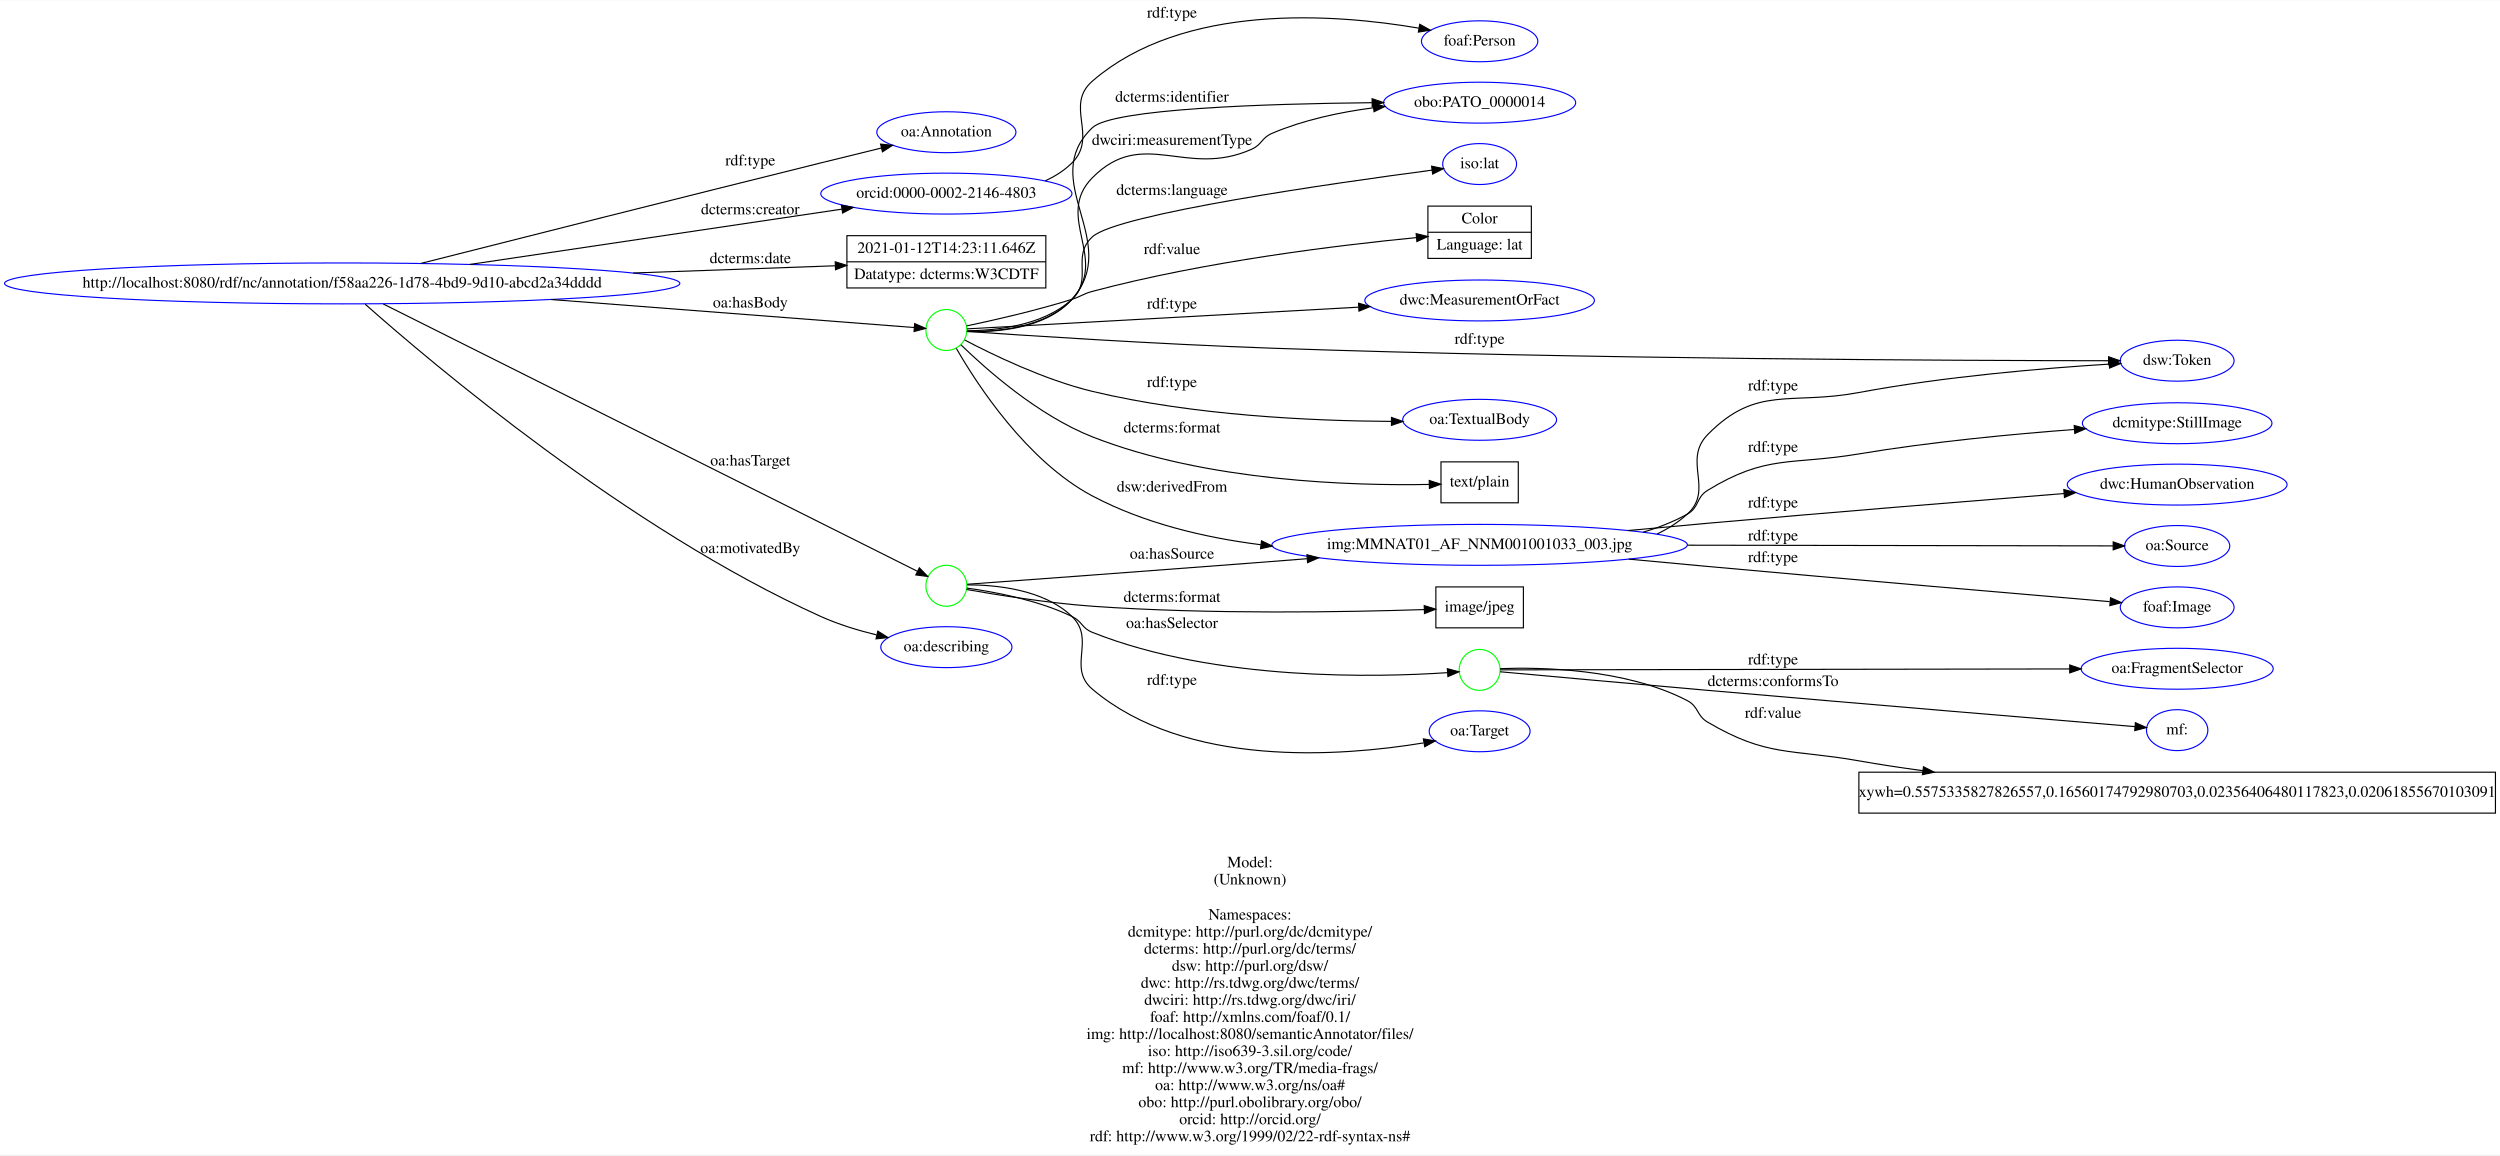
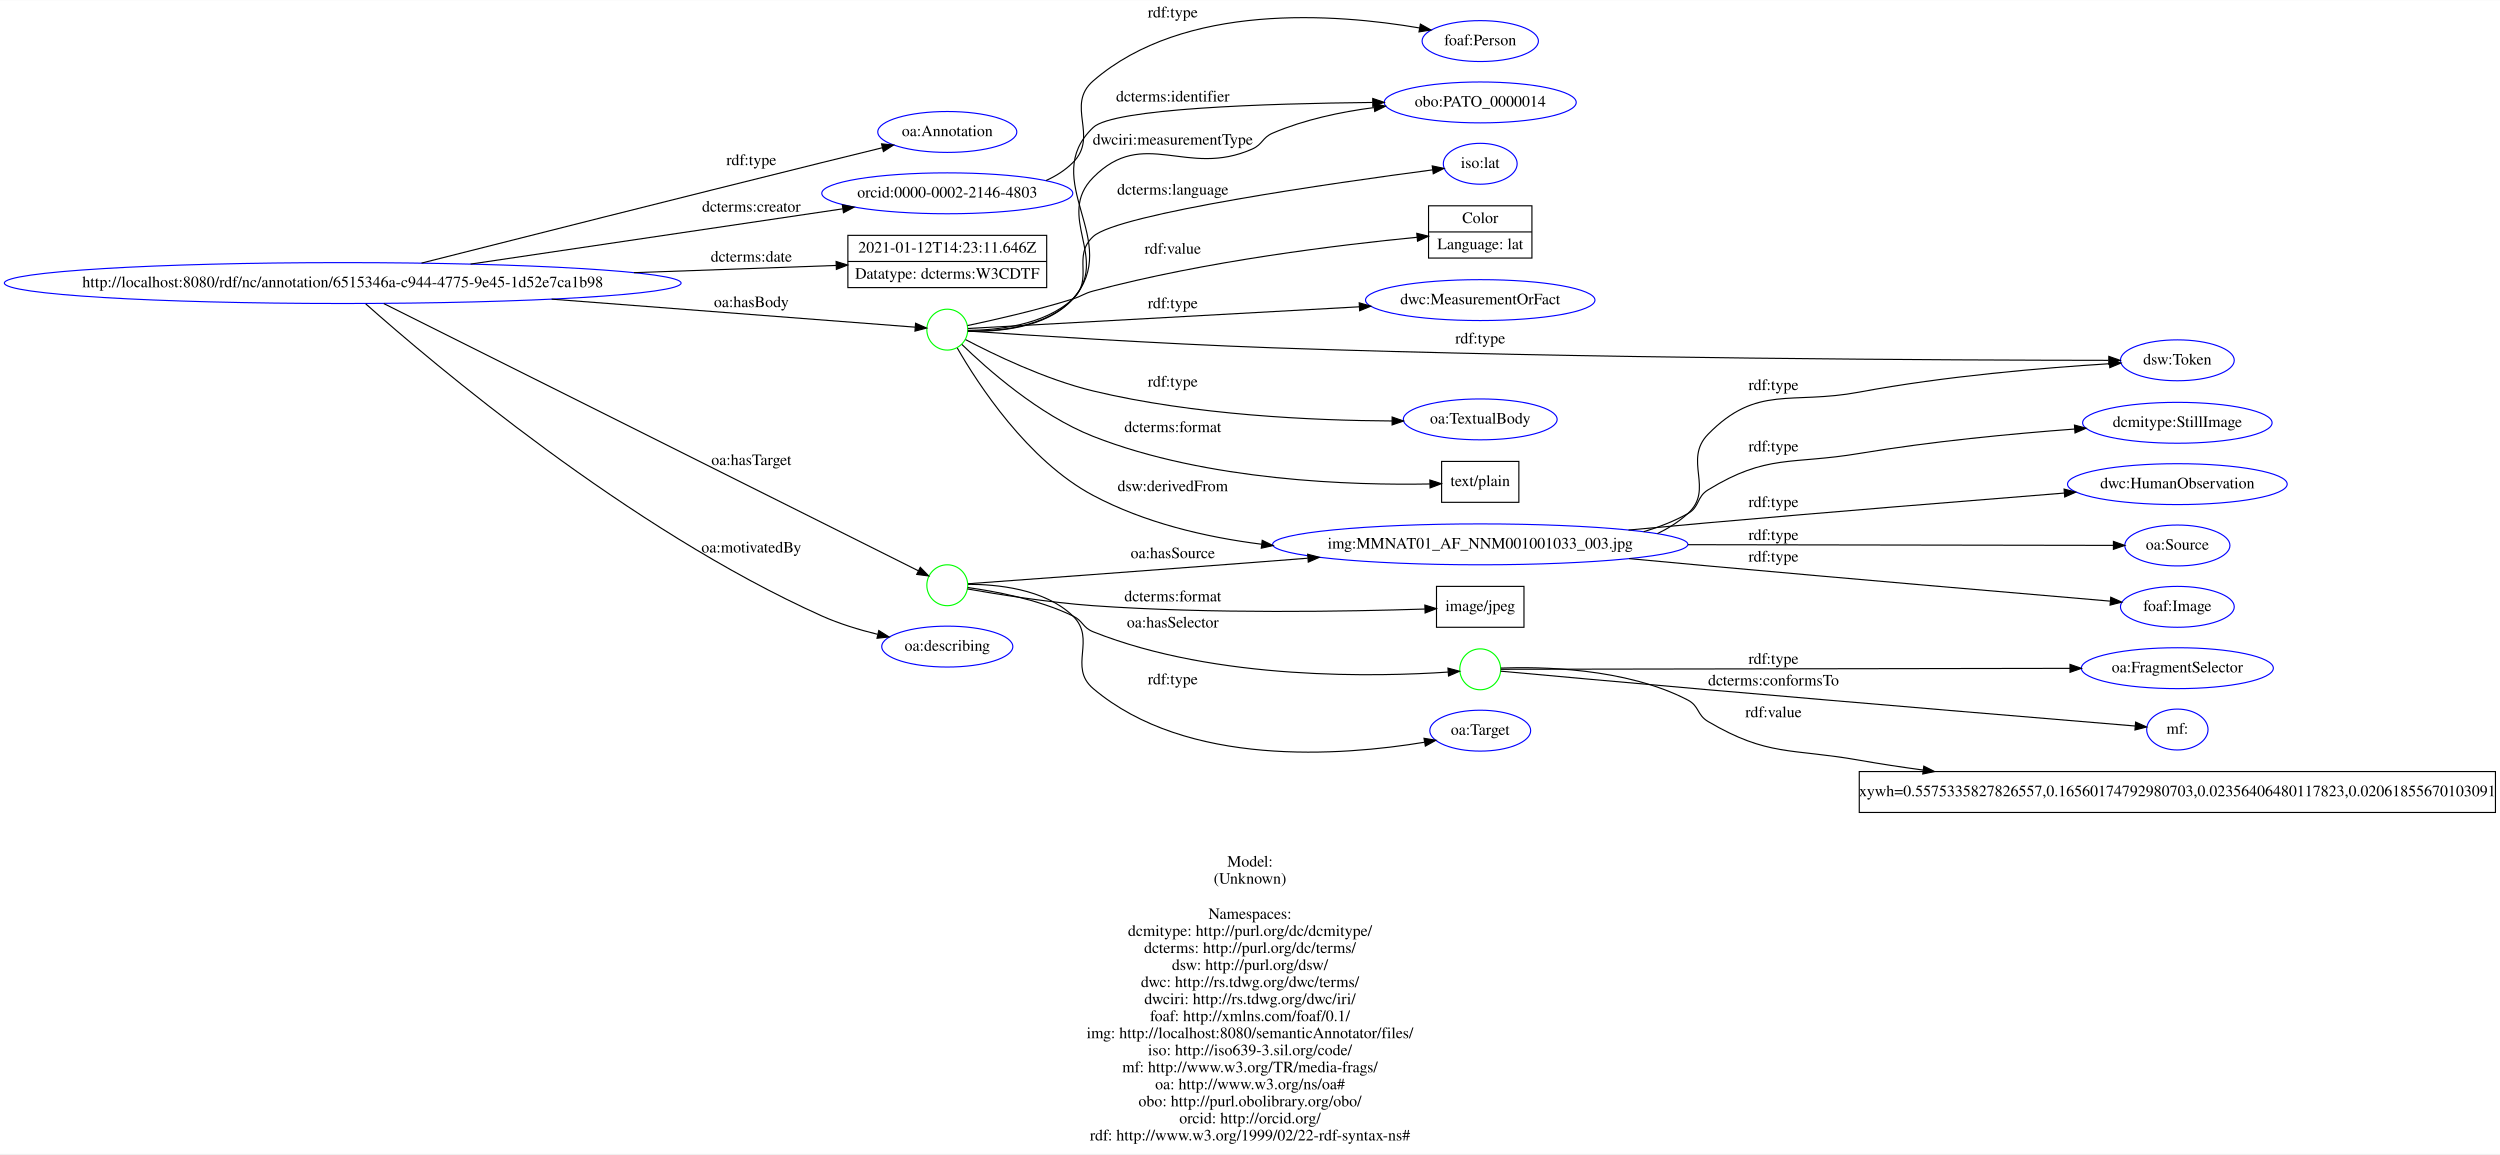
- <svg xmlns="http://www.w3.org/2000/svg" width="2199pt" height="1016pt" viewBox="0.00 0.00 2199.30 1015.50">
+ <svg xmlns="http://www.w3.org/2000/svg" width="2201pt" height="1016pt" viewBox="0.00 0.00 2200.60 1015.50">
  <g id="graph0" class="graph" transform="scale(1 1) rotate(0) translate(4 1011.5)">
-     <polygon fill="#ffffff" stroke="transparent" points="-4,4 -4,-1011.5 2195.295,-1011.5 2195.295,4 -4,4" />
-     <text text-anchor="middle" x="1095.648" y="-248.8" font-family="Times,serif" font-size="14.00" fill="#000000">Model:</text>
-     <text text-anchor="middle" x="1095.648" y="-233.8" font-family="Times,serif" font-size="14.00" fill="#000000">(Unknown)</text>
-     <text text-anchor="middle" x="1095.648" y="-202.8" font-family="Times,serif" font-size="14.00" fill="#000000">Namespaces:</text>
-     <text text-anchor="middle" x="1095.648" y="-187.8" font-family="Times,serif" font-size="14.00" fill="#000000">dcmitype: http://purl.org/dc/dcmitype/</text>
-     <text text-anchor="middle" x="1095.648" y="-172.8" font-family="Times,serif" font-size="14.00" fill="#000000">dcterms: http://purl.org/dc/terms/</text>
-     <text text-anchor="middle" x="1095.648" y="-157.8" font-family="Times,serif" font-size="14.00" fill="#000000">dsw: http://purl.org/dsw/</text>
-     <text text-anchor="middle" x="1095.648" y="-142.8" font-family="Times,serif" font-size="14.00" fill="#000000">dwc: http://rs.tdwg.org/dwc/terms/</text>
-     <text text-anchor="middle" x="1095.648" y="-127.8" font-family="Times,serif" font-size="14.00" fill="#000000">dwciri: http://rs.tdwg.org/dwc/iri/</text>
-     <text text-anchor="middle" x="1095.648" y="-112.8" font-family="Times,serif" font-size="14.00" fill="#000000">foaf: http://xmlns.com/foaf/0.1/</text>
-     <text text-anchor="middle" x="1095.648" y="-97.8" font-family="Times,serif" font-size="14.00" fill="#000000">img: http://localhost:8080/semanticAnnotator/files/</text>
-     <text text-anchor="middle" x="1095.648" y="-82.8" font-family="Times,serif" font-size="14.00" fill="#000000">iso: http://iso639-3.sil.org/code/</text>
-     <text text-anchor="middle" x="1095.648" y="-67.8" font-family="Times,serif" font-size="14.00" fill="#000000">mf: http://www.w3.org/TR/media-frags/</text>
-     <text text-anchor="middle" x="1095.648" y="-52.8" font-family="Times,serif" font-size="14.00" fill="#000000">oa: http://www.w3.org/ns/oa#</text>
-     <text text-anchor="middle" x="1095.648" y="-37.8" font-family="Times,serif" font-size="14.00" fill="#000000">obo: http://purl.obolibrary.org/obo/</text>
-     <text text-anchor="middle" x="1095.648" y="-22.8" font-family="Times,serif" font-size="14.00" fill="#000000">orcid: http://orcid.org/</text>
-     <text text-anchor="middle" x="1095.648" y="-7.8" font-family="Times,serif" font-size="14.00" fill="#000000">rdf: http://www.w3.org/1999/02/22-rdf-syntax-ns#</text>
+     <polygon fill="#ffffff" stroke="transparent" points="-4,4 -4,-1011.5 2196.595,-1011.5 2196.595,4 -4,4" />
+     <text text-anchor="middle" x="1096.298" y="-248.8" font-family="Times,serif" font-size="14.00" fill="#000000">Model:</text>
+     <text text-anchor="middle" x="1096.298" y="-233.8" font-family="Times,serif" font-size="14.00" fill="#000000">(Unknown)</text>
+     <text text-anchor="middle" x="1096.298" y="-202.8" font-family="Times,serif" font-size="14.00" fill="#000000">Namespaces:</text>
+     <text text-anchor="middle" x="1096.298" y="-187.8" font-family="Times,serif" font-size="14.00" fill="#000000">dcmitype: http://purl.org/dc/dcmitype/</text>
+     <text text-anchor="middle" x="1096.298" y="-172.8" font-family="Times,serif" font-size="14.00" fill="#000000">dcterms: http://purl.org/dc/terms/</text>
+     <text text-anchor="middle" x="1096.298" y="-157.8" font-family="Times,serif" font-size="14.00" fill="#000000">dsw: http://purl.org/dsw/</text>
+     <text text-anchor="middle" x="1096.298" y="-142.8" font-family="Times,serif" font-size="14.00" fill="#000000">dwc: http://rs.tdwg.org/dwc/terms/</text>
+     <text text-anchor="middle" x="1096.298" y="-127.8" font-family="Times,serif" font-size="14.00" fill="#000000">dwciri: http://rs.tdwg.org/dwc/iri/</text>
+     <text text-anchor="middle" x="1096.298" y="-112.8" font-family="Times,serif" font-size="14.00" fill="#000000">foaf: http://xmlns.com/foaf/0.1/</text>
+     <text text-anchor="middle" x="1096.298" y="-97.8" font-family="Times,serif" font-size="14.00" fill="#000000">img: http://localhost:8080/semanticAnnotator/files/</text>
+     <text text-anchor="middle" x="1096.298" y="-82.8" font-family="Times,serif" font-size="14.00" fill="#000000">iso: http://iso639-3.sil.org/code/</text>
+     <text text-anchor="middle" x="1096.298" y="-67.8" font-family="Times,serif" font-size="14.00" fill="#000000">mf: http://www.w3.org/TR/media-frags/</text>
+     <text text-anchor="middle" x="1096.298" y="-52.8" font-family="Times,serif" font-size="14.00" fill="#000000">oa: http://www.w3.org/ns/oa#</text>
+     <text text-anchor="middle" x="1096.298" y="-37.8" font-family="Times,serif" font-size="14.00" fill="#000000">obo: http://purl.obolibrary.org/obo/</text>
+     <text text-anchor="middle" x="1096.298" y="-22.8" font-family="Times,serif" font-size="14.00" fill="#000000">orcid: http://orcid.org/</text>
+     <text text-anchor="middle" x="1096.298" y="-7.8" font-family="Times,serif" font-size="14.00" fill="#000000">rdf: http://www.w3.org/1999/02/22-rdf-syntax-ns#</text>
    <g id="node1" class="node">
-       <ellipse fill="none" stroke="#0000ff" cx="297.024" cy="-762.5" rx="297.047" ry="18" />
-       <text text-anchor="middle" x="297.024" y="-758.8" font-family="Times,serif" font-size="14.00" fill="#000000">http://localhost:8080/rdf/nc/annotation/f58aa226-1d78-4bd9-9d10-abcd2a34dddd</text>
+       <ellipse fill="none" stroke="#0000ff" cx="297.674" cy="-762.5" rx="297.847" ry="18" />
+       <text text-anchor="middle" x="297.674" y="-758.8" font-family="Times,serif" font-size="14.00" fill="#000000">http://localhost:8080/rdf/nc/annotation/6515346a-c944-4775-9e45-1d52e7ca1b98</text>
    </g>
    <g id="node2" class="node">
-       <ellipse fill="none" stroke="#0000ff" cx="828.538" cy="-895.5" rx="61.189" ry="18" />
-       <text text-anchor="middle" x="828.538" y="-891.8" font-family="Times,serif" font-size="14.00" fill="#000000">oa:Annotation</text>
+       <ellipse fill="none" stroke="#0000ff" cx="829.837" cy="-895.5" rx="61.189" ry="18" />
+       <text text-anchor="middle" x="829.837" y="-891.8" font-family="Times,serif" font-size="14.00" fill="#000000">oa:Annotation</text>
    </g>
    <g id="edge1" class="edge">
-       <path fill="none" stroke="#000000" d="M366.273,-780.092C449.676,-801.243 594.044,-837.739 718.047,-868.5 735.351,-872.792 754.191,-877.415 771.332,-881.601" />
-       <polygon fill="#000000" stroke="#000000" points="770.66,-885.04 781.204,-884.01 772.319,-878.24 770.66,-885.04" />
-       <text text-anchor="middle" x="656.047" y="-866.3" font-family="Times,serif" font-size="14.00" fill="#000000">rdf:type</text>
+       <path fill="none" stroke="#000000" d="M367.031,-780.084C450.566,-801.229 595.159,-837.717 719.347,-868.5 736.651,-872.789 755.492,-877.411 772.633,-881.597" />
+       <polygon fill="#000000" stroke="#000000" points="771.961,-885.036 782.505,-884.006 773.62,-878.236 771.961,-885.036" />
+       <text text-anchor="middle" x="657.347" y="-866.3" font-family="Times,serif" font-size="14.00" fill="#000000">rdf:type</text>
    </g>
    <g id="node3" class="node">
-       <ellipse fill="none" stroke="#0000ff" cx="828.538" cy="-841.5" rx="110.48" ry="18" />
-       <text text-anchor="middle" x="828.538" y="-837.8" font-family="Times,serif" font-size="14.00" fill="#000000">orcid:0000-0002-2146-4803</text>
+       <ellipse fill="none" stroke="#0000ff" cx="829.837" cy="-841.5" rx="110.48" ry="18" />
+       <text text-anchor="middle" x="829.837" y="-837.8" font-family="Times,serif" font-size="14.00" fill="#000000">orcid:0000-0002-2146-4803</text>
    </g>
    <g id="edge2" class="edge">
-       <path fill="none" stroke="#000000" d="M409.419,-779.206C506.762,-793.674 645.837,-814.345 736.646,-827.842" />
-       <polygon fill="#000000" stroke="#000000" points="736.245,-831.321 746.651,-829.329 737.274,-824.397 736.245,-831.321" />
-       <text text-anchor="middle" x="656.047" y="-823.3" font-family="Times,serif" font-size="14.00" fill="#000000">dcterms:creator</text>
+       <path fill="none" stroke="#000000" d="M410.207,-779.206C507.668,-793.674 646.913,-814.345 737.834,-827.842" />
+       <polygon fill="#000000" stroke="#000000" points="737.445,-831.323 747.851,-829.329 738.473,-824.398 737.445,-831.323" />
+       <text text-anchor="middle" x="657.347" y="-825.3" font-family="Times,serif" font-size="14.00" fill="#000000">dcterms:creator</text>
    </g>
    <g id="node4" class="node">
-       <polygon fill="none" stroke="#000000" points="741.038,-758.5 741.038,-804.5 916.038,-804.5 916.038,-758.5 741.038,-758.5" />
-       <text text-anchor="middle" x="828.538" y="-789.3" font-family="Times,serif" font-size="14.00" fill="#000000">2021-01-12T14:23:11.646Z</text>
-       <polyline fill="none" stroke="#000000" points="741.038,-781.5 916.038,-781.5 " />
-       <text text-anchor="middle" x="828.538" y="-766.3" font-family="Times,serif" font-size="14.00" fill="#000000">Datatype: dcterms:W3CDTF</text>
+       <polygon fill="none" stroke="#000000" points="742.337,-758.5 742.337,-804.5 917.337,-804.5 917.337,-758.5 742.337,-758.5" />
+       <text text-anchor="middle" x="829.837" y="-789.3" font-family="Times,serif" font-size="14.00" fill="#000000">2021-01-12T14:23:11.646Z</text>
+       <polyline fill="none" stroke="#000000" points="742.337,-781.5 917.337,-781.5 " />
+       <text text-anchor="middle" x="829.837" y="-766.3" font-family="Times,serif" font-size="14.00" fill="#000000">Datatype: dcterms:W3CDTF</text>
    </g>
    <g id="edge3" class="edge">
-       <path fill="none" stroke="#000000" d="M553.05,-771.652C616.314,-773.914 680.314,-776.202 730.684,-778.002" />
-       <polygon fill="#000000" stroke="#000000" points="730.777,-781.508 740.896,-778.367 731.027,-774.512 730.777,-781.508" />
-       <text text-anchor="middle" x="656.047" y="-780.3" font-family="Times,serif" font-size="14.00" fill="#000000">dcterms:date</text>
+       <path fill="none" stroke="#000000" d="M554.013,-771.652C617.354,-773.914 681.432,-776.202 731.864,-778.002" />
+       <polygon fill="#000000" stroke="#000000" points="731.97,-781.508 742.089,-778.367 732.22,-774.512 731.97,-781.508" />
+       <text text-anchor="middle" x="657.347" y="-781.3" font-family="Times,serif" font-size="14.00" fill="#000000">dcterms:date</text>
    </g>
    <g id="node5" class="node">
-       <ellipse fill="none" stroke="#00ff00" cx="828.538" cy="-721.5" rx="18" ry="18" />
+       <ellipse fill="none" stroke="#00ff00" cx="829.837" cy="-721.5" rx="18" ry="18" />
    </g>
    <g id="edge4" class="edge">
-       <path fill="none" stroke="#000000" d="M480.685,-748.333C598.762,-739.225 740.814,-728.267 800.241,-723.683" />
-       <polygon fill="#000000" stroke="#000000" points="800.65,-727.162 810.351,-722.903 800.111,-720.182 800.65,-727.162" />
-       <text text-anchor="middle" x="656.047" y="-741.3" font-family="Times,serif" font-size="14.00" fill="#000000">oa:hasBody</text>
+       <path fill="none" stroke="#000000" d="M481.559,-748.333C599.78,-739.225 742.007,-728.267 801.506,-723.683" />
+       <polygon fill="#000000" stroke="#000000" points="801.927,-727.161 811.629,-722.903 801.389,-720.182 801.927,-727.161" />
+       <text text-anchor="middle" x="657.347" y="-741.3" font-family="Times,serif" font-size="14.00" fill="#000000">oa:hasBody</text>
    </g>
    <g id="node14" class="node">
-       <ellipse fill="none" stroke="#00ff00" cx="828.538" cy="-496.5" rx="18" ry="18" />
+       <ellipse fill="none" stroke="#00ff00" cx="829.837" cy="-496.5" rx="18" ry="18" />
    </g>
    <g id="edge14" class="edge">
-       <path fill="none" stroke="#000000" d="M333.139,-744.426C433.93,-693.984 716.544,-552.548 803.051,-509.255" />
-       <polygon fill="#000000" stroke="#000000" points="804.781,-512.303 812.158,-504.697 801.649,-506.043 804.781,-512.303" />
-       <text text-anchor="middle" x="656.047" y="-602.3" font-family="Times,serif" font-size="14.00" fill="#000000">oa:hasTarget</text>
+       <path fill="none" stroke="#000000" d="M333.833,-744.426C434.748,-693.984 717.707,-552.548 804.32,-509.255" />
+       <polygon fill="#000000" stroke="#000000" points="806.057,-512.299 813.437,-504.697 802.928,-506.038 806.057,-512.299" />
+       <text text-anchor="middle" x="657.347" y="-602.3" font-family="Times,serif" font-size="14.00" fill="#000000">oa:hasTarget</text>
    </g>
    <g id="node21" class="node">
-       <ellipse fill="none" stroke="#0000ff" cx="828.538" cy="-442.5" rx="57.69" ry="18" />
-       <text text-anchor="middle" x="828.538" y="-438.8" font-family="Times,serif" font-size="14.00" fill="#000000">oa:describing</text>
+       <ellipse fill="none" stroke="#0000ff" cx="829.837" cy="-442.5" rx="57.69" ry="18" />
+       <text text-anchor="middle" x="829.837" y="-438.8" font-family="Times,serif" font-size="14.00" fill="#000000">oa:describing</text>
    </g>
    <g id="edge22" class="edge">
-       <path fill="none" stroke="#000000" d="M317.231,-744.238C375.133,-692.895 548.395,-546.042 718.047,-469.5 733.4,-462.573 750.789,-457.265 767.152,-453.265" />
-       <polygon fill="#000000" stroke="#000000" points="768.228,-456.609 777.18,-450.942 766.648,-449.789 768.228,-456.609" />
-       <text text-anchor="middle" x="656.047" y="-525.3" font-family="Times,serif" font-size="14.00" fill="#000000">oa:motivatedBy</text>
+       <path fill="none" stroke="#000000" d="M317.902,-744.204C375.866,-692.772 549.331,-545.706 719.347,-469.5 734.717,-462.611 752.111,-457.315 768.474,-453.315" />
+       <polygon fill="#000000" stroke="#000000" points="769.551,-456.659 778.501,-450.99 767.969,-449.84 769.551,-456.659" />
+       <text text-anchor="middle" x="657.347" y="-525.3" font-family="Times,serif" font-size="14.00" fill="#000000">oa:motivatedBy</text>
    </g>
    <g id="node22" class="node">
-       <ellipse fill="none" stroke="#0000ff" cx="1297.661" cy="-975.5" rx="51.191" ry="18" />
-       <text text-anchor="middle" x="1297.661" y="-971.8" font-family="Times,serif" font-size="14.00" fill="#000000">foaf:Person</text>
+       <ellipse fill="none" stroke="#0000ff" cx="1298.961" cy="-975.5" rx="51.191" ry="18" />
+       <text text-anchor="middle" x="1298.961" y="-971.8" font-family="Times,serif" font-size="14.00" fill="#000000">foaf:Person</text>
    </g>
    <g id="edge23" class="edge">
-       <path fill="none" stroke="#000000" d="M915.522,-852.77C924.223,-856.688 932.308,-861.816 939.028,-868.5 962.413,-891.762 932.102,-918.897 957.028,-940.5 1036.941,-1009.76 1170.264,-999.667 1244.189,-987.059" />
-       <polygon fill="#000000" stroke="#000000" points="1244.984,-990.472 1254.214,-985.271 1243.755,-983.581 1244.984,-990.472" />
-       <text text-anchor="middle" x="1027.028" y="-996.3" font-family="Times,serif" font-size="14.00" fill="#000000">rdf:type</text>
+       <path fill="none" stroke="#000000" d="M916.822,-852.77C925.523,-856.688 933.607,-861.816 940.328,-868.5 963.713,-891.762 933.402,-918.897 958.328,-940.5 1038.241,-1009.76 1171.564,-999.667 1245.489,-987.059" />
+       <polygon fill="#000000" stroke="#000000" points="1246.284,-990.472 1255.514,-985.271 1245.055,-983.581 1246.284,-990.472" />
+       <text text-anchor="middle" x="1028.328" y="-996.3" font-family="Times,serif" font-size="14.00" fill="#000000">rdf:type</text>
    </g>
    <g id="node6" class="node">
-       <ellipse fill="none" stroke="#0000ff" cx="1911.295" cy="-694.5" rx="50.091" ry="18" />
-       <text text-anchor="middle" x="1911.295" y="-690.8" font-family="Times,serif" font-size="14.00" fill="#000000">dsw:Token</text>
+       <ellipse fill="none" stroke="#0000ff" cx="1912.595" cy="-694.5" rx="50.091" ry="18" />
+       <text text-anchor="middle" x="1912.595" y="-690.8" font-family="Times,serif" font-size="14.00" fill="#000000">dsw:Token</text>
    </g>
    <g id="edge5" class="edge">
-       <path fill="none" stroke="#000000" d="M846.626,-720.225C891.844,-717.097 1013.466,-709.036 1115.028,-705.5 1389.463,-695.945 1717.374,-694.595 1850.581,-694.47" />
-       <polygon fill="#000000" stroke="#000000" points="1850.973,-697.97 1860.97,-694.462 1850.967,-690.97 1850.973,-697.97" />
-       <text text-anchor="middle" x="1297.661" y="-709.3" font-family="Times,serif" font-size="14.00" fill="#000000">rdf:type</text>
+       <path fill="none" stroke="#000000" d="M847.926,-720.225C893.144,-717.097 1014.766,-709.036 1116.328,-705.5 1390.763,-695.945 1718.674,-694.595 1851.881,-694.47" />
+       <polygon fill="#000000" stroke="#000000" points="1852.273,-697.97 1862.27,-694.462 1852.267,-690.97 1852.273,-697.97" />
+       <text text-anchor="middle" x="1298.961" y="-709.3" font-family="Times,serif" font-size="14.00" fill="#000000">rdf:type</text>
    </g>
    <g id="node7" class="node">
-       <ellipse fill="none" stroke="#0000ff" cx="1297.661" cy="-747.5" rx="100.983" ry="18" />
-       <text text-anchor="middle" x="1297.661" y="-743.8" font-family="Times,serif" font-size="14.00" fill="#000000">dwc:MeasurementOrFact</text>
+       <ellipse fill="none" stroke="#0000ff" cx="1298.961" cy="-747.5" rx="100.983" ry="18" />
+       <text text-anchor="middle" x="1298.961" y="-743.8" font-family="Times,serif" font-size="14.00" fill="#000000">dwc:MeasurementOrFact</text>
    </g>
    <g id="edge6" class="edge">
-       <path fill="none" stroke="#000000" d="M846.64,-722.503C902.664,-725.608 1076.329,-735.233 1191.086,-741.593" />
-       <polygon fill="#000000" stroke="#000000" points="1191.132,-745.101 1201.311,-742.16 1191.52,-738.112 1191.132,-745.101" />
-       <text text-anchor="middle" x="1027.028" y="-740.3" font-family="Times,serif" font-size="14.00" fill="#000000">rdf:type</text>
+       <path fill="none" stroke="#000000" d="M847.94,-722.503C903.964,-725.608 1077.629,-735.233 1192.386,-741.593" />
+       <polygon fill="#000000" stroke="#000000" points="1192.432,-745.101 1202.611,-742.16 1192.82,-738.112 1192.432,-745.101" />
+       <text text-anchor="middle" x="1028.328" y="-740.3" font-family="Times,serif" font-size="14.00" fill="#000000">rdf:type</text>
    </g>
    <g id="node8" class="node">
-       <ellipse fill="none" stroke="#0000ff" cx="1297.661" cy="-642.5" rx="67.688" ry="18" />
-       <text text-anchor="middle" x="1297.661" y="-638.8" font-family="Times,serif" font-size="14.00" fill="#000000">oa:TextualBody</text>
+       <ellipse fill="none" stroke="#0000ff" cx="1298.961" cy="-642.5" rx="67.688" ry="18" />
+       <text text-anchor="middle" x="1298.961" y="-638.8" font-family="Times,serif" font-size="14.00" fill="#000000">oa:TextualBody</text>
    </g>
    <g id="edge7" class="edge">
-       <path fill="none" stroke="#000000" d="M844.589,-712.736C868.357,-700.232 914.675,-677.665 957.028,-667.5 1045.508,-646.264 1150.307,-641.504 1220.069,-641.098" />
-       <polygon fill="#000000" stroke="#000000" points="1220.112,-644.598 1230.102,-641.068 1220.091,-637.598 1220.112,-644.598" />
-       <text text-anchor="middle" x="1027.028" y="-671.3" font-family="Times,serif" font-size="14.00" fill="#000000">rdf:type</text>
+       <path fill="none" stroke="#000000" d="M845.889,-712.736C869.657,-700.232 915.975,-677.665 958.328,-667.5 1046.808,-646.264 1151.607,-641.504 1221.369,-641.098" />
+       <polygon fill="#000000" stroke="#000000" points="1221.412,-644.598 1231.402,-641.068 1221.391,-637.598 1221.412,-644.598" />
+       <text text-anchor="middle" x="1028.328" y="-671.3" font-family="Times,serif" font-size="14.00" fill="#000000">rdf:type</text>
    </g>
    <g id="node9" class="node">
-       <polygon fill="none" stroke="#000000" points="1263.661,-569.5 1263.661,-605.5 1331.661,-605.5 1331.661,-569.5 1263.661,-569.5" />
-       <text text-anchor="middle" x="1297.661" y="-583.8" font-family="Times,serif" font-size="14.00" fill="#000000">text/plain</text>
+       <polygon fill="none" stroke="#000000" points="1264.961,-569.5 1264.961,-605.5 1332.961,-605.5 1332.961,-569.5 1264.961,-569.5" />
+       <text text-anchor="middle" x="1298.961" y="-583.8" font-family="Times,serif" font-size="14.00" fill="#000000">text/plain</text>
    </g>
    <g id="edge8" class="edge">
-       <path fill="none" stroke="#000000" d="M841.371,-708.475C863.03,-687.4 909.177,-646.294 957.028,-627.5 1057.509,-588.035 1186.514,-584.406 1253.245,-585.649" />
-       <polygon fill="#000000" stroke="#000000" points="1253.327,-589.152 1263.406,-585.886 1253.49,-582.154 1253.327,-589.152" />
-       <text text-anchor="middle" x="1027.028" y="-631.3" font-family="Times,serif" font-size="14.00" fill="#000000">dcterms:format</text>
+       <path fill="none" stroke="#000000" d="M842.671,-708.475C864.33,-687.4 910.476,-646.294 958.328,-627.5 1058.809,-588.035 1187.814,-584.406 1254.545,-585.649" />
+       <polygon fill="#000000" stroke="#000000" points="1254.627,-589.152 1264.706,-585.886 1254.79,-582.154 1254.627,-589.152" />
+       <text text-anchor="middle" x="1028.328" y="-631.3" font-family="Times,serif" font-size="14.00" fill="#000000">dcterms:format</text>
    </g>
    <g id="node10" class="node">
-       <ellipse fill="none" stroke="#0000ff" cx="1297.661" cy="-921.5" rx="84.485" ry="18" />
-       <text text-anchor="middle" x="1297.661" y="-917.8" font-family="Times,serif" font-size="14.00" fill="#000000">obo:PATO_0000014</text>
+       <ellipse fill="none" stroke="#0000ff" cx="1298.961" cy="-921.5" rx="84.485" ry="18" />
+       <text text-anchor="middle" x="1298.961" y="-917.8" font-family="Times,serif" font-size="14.00" fill="#000000">obo:PATO_0000014</text>
    </g>
    <g id="edge9" class="edge">
-       <path fill="none" stroke="#000000" d="M846.568,-720.164C871.408,-719.413 915.722,-722.188 939.028,-748.5 983.841,-799.093 907.961,-853.021 957.028,-899.5 974.592,-916.138 1108.353,-920.501 1202.923,-921.48" />
-       <polygon fill="#000000" stroke="#000000" points="1203.065,-924.981 1213.097,-921.574 1203.129,-917.981 1203.065,-924.981" />
-       <text text-anchor="middle" x="1027.028" y="-922.3" font-family="Times,serif" font-size="14.00" fill="#000000">dcterms:identifier</text>
+       <path fill="none" stroke="#000000" d="M847.868,-720.164C872.708,-719.413 917.022,-722.188 940.328,-748.5 985.141,-799.093 909.261,-853.021 958.328,-899.5 975.892,-916.138 1109.653,-920.501 1204.223,-921.48" />
+       <polygon fill="#000000" stroke="#000000" points="1204.364,-924.981 1214.396,-921.574 1204.429,-917.981 1204.364,-924.981" />
+       <text text-anchor="middle" x="1028.328" y="-922.3" font-family="Times,serif" font-size="14.00" fill="#000000">dcterms:identifier</text>
    </g>
    <g id="edge12" class="edge">
-       <path fill="none" stroke="#000000" d="M846.811,-720.313C871.522,-719.793 915.231,-722.9 939.028,-748.5 971.86,-783.821 923.1,-821.23 957.028,-855.5 1001.496,-900.418 1039.286,-854.792 1097.028,-880.5 1106.286,-884.622 1105.708,-890.517 1115.028,-894.5 1142.71,-906.332 1174.664,-913.116 1204.029,-916.964" />
-       <polygon fill="#000000" stroke="#000000" points="1203.949,-920.48 1214.297,-918.206 1204.79,-913.53 1203.949,-920.48" />
-       <text text-anchor="middle" x="1027.028" y="-884.3" font-family="Times,serif" font-size="14.00" fill="#000000">dwciri:measurementType</text>
+       <path fill="none" stroke="#000000" d="M848.111,-720.313C872.822,-719.793 916.531,-722.9 940.328,-748.5 973.16,-783.821 924.4,-821.23 958.328,-855.5 1002.796,-900.418 1040.585,-854.792 1098.328,-880.5 1107.586,-884.622 1107.008,-890.517 1116.328,-894.5 1144.01,-906.332 1175.964,-913.116 1205.329,-916.964" />
+       <polygon fill="#000000" stroke="#000000" points="1205.249,-920.48 1215.597,-918.206 1206.09,-913.53 1205.249,-920.48" />
+       <text text-anchor="middle" x="1028.328" y="-884.3" font-family="Times,serif" font-size="14.00" fill="#000000">dwciri:measurementType</text>
    </g>
    <g id="node11" class="node">
-       <ellipse fill="none" stroke="#0000ff" cx="1297.661" cy="-867.5" rx="32.494" ry="18" />
-       <text text-anchor="middle" x="1297.661" y="-863.8" font-family="Times,serif" font-size="14.00" fill="#000000">iso:lat</text>
+       <ellipse fill="none" stroke="#0000ff" cx="1298.961" cy="-867.5" rx="32.494" ry="18" />
+       <text text-anchor="middle" x="1298.961" y="-863.8" font-family="Times,serif" font-size="14.00" fill="#000000">iso:lat</text>
    </g>
    <g id="edge10" class="edge">
-       <path fill="none" stroke="#000000" d="M846.694,-720.843C870.867,-720.978 913.529,-724.884 939.028,-748.5 957.898,-765.977 938.073,-786.114 957.028,-803.5 978.919,-823.58 1169.723,-850.763 1255.822,-862.143" />
-       <polygon fill="#000000" stroke="#000000" points="1255.414,-865.619 1265.785,-863.451 1256.325,-858.679 1255.414,-865.619" />
-       <text text-anchor="middle" x="1027.028" y="-840.3" font-family="Times,serif" font-size="14.00" fill="#000000">dcterms:language</text>
+       <path fill="none" stroke="#000000" d="M847.994,-720.843C872.167,-720.978 914.829,-724.884 940.328,-748.5 959.198,-765.977 939.373,-786.114 958.328,-803.5 980.219,-823.58 1171.022,-850.763 1257.122,-862.143" />
+       <polygon fill="#000000" stroke="#000000" points="1256.714,-865.619 1267.084,-863.451 1257.625,-858.679 1256.714,-865.619" />
+       <text text-anchor="middle" x="1028.328" y="-840.3" font-family="Times,serif" font-size="14.00" fill="#000000">dcterms:language</text>
    </g>
    <g id="node12" class="node">
-       <ellipse fill="none" stroke="#0000ff" cx="1297.661" cy="-532.5" rx="182.768" ry="18" />
-       <text text-anchor="middle" x="1297.661" y="-528.8" font-family="Times,serif" font-size="14.00" fill="#000000">img:MMNAT01_AF_NNM001001033_003.jpg</text>
+       <ellipse fill="none" stroke="#0000ff" cx="1298.961" cy="-532.5" rx="182.768" ry="18" />
+       <text text-anchor="middle" x="1298.961" y="-528.8" font-family="Times,serif" font-size="14.00" fill="#000000">img:MMNAT01_AF_NNM001001033_003.jpg</text>
    </g>
    <g id="edge11" class="edge">
-       <path fill="none" stroke="#000000" d="M837.312,-705.355C855.203,-674.203 899.149,-606.174 957.028,-575.5 1001.96,-551.687 1054.774,-538.97 1105.227,-532.598" />
-       <polygon fill="#000000" stroke="#000000" points="1105.765,-536.059 1115.284,-531.407 1104.941,-529.108 1105.765,-536.059" />
-       <text text-anchor="middle" x="1027.028" y="-579.3" font-family="Times,serif" font-size="14.00" fill="#000000">dsw:derivedFrom</text>
+       <path fill="none" stroke="#000000" d="M838.612,-705.355C856.503,-674.203 900.449,-606.174 958.328,-575.5 1003.26,-551.687 1056.074,-538.97 1106.527,-532.598" />
+       <polygon fill="#000000" stroke="#000000" points="1107.065,-536.059 1116.583,-531.407 1106.241,-529.108 1107.065,-536.059" />
+       <text text-anchor="middle" x="1028.328" y="-579.3" font-family="Times,serif" font-size="14.00" fill="#000000">dsw:derivedFrom</text>
    </g>
    <g id="node13" class="node">
-       <polygon fill="none" stroke="#000000" points="1252.161,-784.5 1252.161,-830.5 1343.161,-830.5 1343.161,-784.5 1252.161,-784.5" />
-       <text text-anchor="middle" x="1297.661" y="-815.3" font-family="Times,serif" font-size="14.00" fill="#000000">Color</text>
-       <polyline fill="none" stroke="#000000" points="1252.161,-807.5 1343.161,-807.5 " />
-       <text text-anchor="middle" x="1297.661" y="-792.3" font-family="Times,serif" font-size="14.00" fill="#000000">Language: lat</text>
+       <polygon fill="none" stroke="#000000" points="1253.461,-784.5 1253.461,-830.5 1344.461,-830.5 1344.461,-784.5 1253.461,-784.5" />
+       <text text-anchor="middle" x="1298.961" y="-815.3" font-family="Times,serif" font-size="14.00" fill="#000000">Color</text>
+       <polyline fill="none" stroke="#000000" points="1253.461,-807.5 1344.461,-807.5 " />
+       <text text-anchor="middle" x="1298.961" y="-792.3" font-family="Times,serif" font-size="14.00" fill="#000000">Language: lat</text>
    </g>
    <g id="edge13" class="edge">
-       <path fill="none" stroke="#000000" d="M846.34,-725.096C868.342,-729.713 906.822,-738.351 939.028,-748.5 947.214,-751.08 948.735,-753.283 957.028,-755.5 1055.565,-781.838 1173.942,-796.159 1242.025,-802.787" />
-       <polygon fill="#000000" stroke="#000000" points="1241.816,-806.283 1252.103,-803.747 1242.48,-799.314 1241.816,-806.283" />
-       <text text-anchor="middle" x="1027.028" y="-788.3" font-family="Times,serif" font-size="14.00" fill="#000000">rdf:value</text>
+       <path fill="none" stroke="#000000" d="M847.64,-725.096C869.642,-729.713 908.122,-738.351 940.328,-748.5 948.514,-751.08 950.035,-753.283 958.328,-755.5 1056.865,-781.838 1175.242,-796.159 1243.325,-802.787" />
+       <polygon fill="#000000" stroke="#000000" points="1243.116,-806.283 1253.403,-803.747 1243.78,-799.314 1243.116,-806.283" />
+       <text text-anchor="middle" x="1028.328" y="-788.3" font-family="Times,serif" font-size="14.00" fill="#000000">rdf:value</text>
    </g>
    <g id="edge25" class="edge">
-       <path fill="none" stroke="#000000" d="M1453.647,-541.954C1463.296,-546.55 1472.315,-552.316 1480.295,-559.5 1504.17,-580.992 1475.805,-606.563 1498.295,-629.5 1541.252,-673.309 1570.992,-655.183 1631.295,-666.5 1706.444,-680.602 1794.36,-687.927 1851.345,-691.49" />
-       <polygon fill="#000000" stroke="#000000" points="1851.422,-695.001 1861.616,-692.112 1851.845,-688.014 1851.422,-695.001" />
-       <text text-anchor="middle" x="1555.795" y="-668.3" font-family="Times,serif" font-size="14.00" fill="#000000">rdf:type</text>
+       <path fill="none" stroke="#000000" d="M1454.947,-541.954C1464.596,-546.55 1473.615,-552.316 1481.595,-559.5 1505.469,-580.992 1477.105,-606.563 1499.595,-629.5 1542.552,-673.309 1572.292,-655.183 1632.595,-666.5 1707.744,-680.602 1795.66,-687.927 1852.645,-691.49" />
+       <polygon fill="#000000" stroke="#000000" points="1852.722,-695.001 1862.915,-692.112 1853.145,-688.014 1852.722,-695.001" />
+       <text text-anchor="middle" x="1557.095" y="-668.3" font-family="Times,serif" font-size="14.00" fill="#000000">rdf:type</text>
    </g>
    <g id="node23" class="node">
-       <ellipse fill="none" stroke="#0000ff" cx="1911.295" cy="-639.5" rx="83.386" ry="18" />
-       <text text-anchor="middle" x="1911.295" y="-635.8" font-family="Times,serif" font-size="14.00" fill="#000000">dcmitype:StillImage</text>
+       <ellipse fill="none" stroke="#0000ff" cx="1912.595" cy="-639.5" rx="83.386" ry="18" />
+       <text text-anchor="middle" x="1912.595" y="-635.8" font-family="Times,serif" font-size="14.00" fill="#000000">dcmitype:StillImage</text>
    </g>
    <g id="edge24" class="edge">
-       <path fill="none" stroke="#000000" d="M1441.51,-543.636C1455.065,-547.653 1468.23,-552.838 1480.295,-559.5 1491.057,-565.442 1487.81,-574.084 1498.295,-580.5 1550.154,-612.234 1571.334,-602.447 1631.295,-612.5 1694.207,-623.048 1765.815,-629.862 1820.866,-634.005" />
-       <polygon fill="#000000" stroke="#000000" points="1820.716,-637.504 1830.946,-634.748 1821.231,-630.523 1820.716,-637.504" />
-       <text text-anchor="middle" x="1555.795" y="-614.3" font-family="Times,serif" font-size="14.00" fill="#000000">rdf:type</text>
+       <path fill="none" stroke="#000000" d="M1442.81,-543.636C1456.365,-547.653 1469.53,-552.838 1481.595,-559.5 1492.357,-565.442 1489.11,-574.084 1499.595,-580.5 1551.454,-612.234 1572.634,-602.447 1632.595,-612.5 1695.507,-623.048 1767.115,-629.862 1822.165,-634.005" />
+       <polygon fill="#000000" stroke="#000000" points="1822.016,-637.504 1832.246,-634.748 1822.531,-630.523 1822.016,-637.504" />
+       <text text-anchor="middle" x="1557.095" y="-614.3" font-family="Times,serif" font-size="14.00" fill="#000000">rdf:type</text>
    </g>
    <g id="node24" class="node">
-       <ellipse fill="none" stroke="#0000ff" cx="1911.295" cy="-585.5" rx="96.683" ry="18" />
-       <text text-anchor="middle" x="1911.295" y="-581.8" font-family="Times,serif" font-size="14.00" fill="#000000">dwc:HumanObservation</text>
+       <ellipse fill="none" stroke="#0000ff" cx="1912.595" cy="-585.5" rx="96.683" ry="18" />
+       <text text-anchor="middle" x="1912.595" y="-581.8" font-family="Times,serif" font-size="14.00" fill="#000000">dwc:HumanObservation</text>
    </g>
    <g id="edge26" class="edge">
-       <path fill="none" stroke="#000000" d="M1428.229,-545.099C1451.557,-547.283 1475.642,-549.495 1498.295,-551.5 1605.38,-560.978 1728.164,-570.975 1811.836,-577.656" />
-       <polygon fill="#000000" stroke="#000000" points="1811.596,-581.148 1821.842,-578.455 1812.152,-574.17 1811.596,-581.148" />
-       <text text-anchor="middle" x="1555.795" y="-565.3" font-family="Times,serif" font-size="14.00" fill="#000000">rdf:type</text>
+       <path fill="none" stroke="#000000" d="M1429.529,-545.099C1452.857,-547.283 1476.941,-549.495 1499.595,-551.5 1606.679,-560.978 1729.463,-570.975 1813.136,-577.656" />
+       <polygon fill="#000000" stroke="#000000" points="1812.896,-581.148 1823.142,-578.455 1813.452,-574.17 1812.896,-581.148" />
+       <text text-anchor="middle" x="1557.095" y="-565.3" font-family="Times,serif" font-size="14.00" fill="#000000">rdf:type</text>
    </g>
    <g id="node25" class="node">
-       <ellipse fill="none" stroke="#0000ff" cx="1911.295" cy="-531.5" rx="46.292" ry="18" />
-       <text text-anchor="middle" x="1911.295" y="-527.8" font-family="Times,serif" font-size="14.00" fill="#000000">oa:Source</text>
+       <ellipse fill="none" stroke="#0000ff" cx="1912.595" cy="-531.5" rx="46.292" ry="18" />
+       <text text-anchor="middle" x="1912.595" y="-527.8" font-family="Times,serif" font-size="14.00" fill="#000000">oa:Source</text>
    </g>
    <g id="edge27" class="edge">
-       <path fill="none" stroke="#000000" d="M1480.525,-532.202C1608.359,-531.994 1770.701,-531.729 1854.898,-531.592" />
-       <polygon fill="#000000" stroke="#000000" points="1855.023,-535.092 1865.017,-531.575 1855.012,-528.092 1855.023,-535.092" />
-       <text text-anchor="middle" x="1555.795" y="-536.3" font-family="Times,serif" font-size="14.00" fill="#000000">rdf:type</text>
+       <path fill="none" stroke="#000000" d="M1481.825,-532.202C1609.659,-531.994 1772.001,-531.729 1856.198,-531.592" />
+       <polygon fill="#000000" stroke="#000000" points="1856.323,-535.092 1866.317,-531.575 1856.312,-528.092 1856.323,-535.092" />
+       <text text-anchor="middle" x="1557.095" y="-536.3" font-family="Times,serif" font-size="14.00" fill="#000000">rdf:type</text>
    </g>
    <g id="node26" class="node">
-       <ellipse fill="none" stroke="#0000ff" cx="1911.295" cy="-477.5" rx="50.091" ry="18" />
-       <text text-anchor="middle" x="1911.295" y="-473.8" font-family="Times,serif" font-size="14.00" fill="#000000">foaf:Image</text>
+       <ellipse fill="none" stroke="#0000ff" cx="1912.595" cy="-477.5" rx="50.091" ry="18" />
+       <text text-anchor="middle" x="1912.595" y="-473.8" font-family="Times,serif" font-size="14.00" fill="#000000">foaf:Image</text>
    </g>
    <g id="edge28" class="edge">
-       <path fill="none" stroke="#000000" d="M1428.776,-519.941C1451.935,-517.764 1475.821,-515.544 1498.295,-513.5 1624.172,-502.054 1771.701,-489.37 1851.939,-482.534" />
-       <polygon fill="#000000" stroke="#000000" points="1852.665,-485.985 1862.332,-481.649 1852.071,-479.01 1852.665,-485.985" />
-       <text text-anchor="middle" x="1555.795" y="-517.3" font-family="Times,serif" font-size="14.00" fill="#000000">rdf:type</text>
+       <path fill="none" stroke="#000000" d="M1430.075,-519.941C1453.235,-517.764 1477.121,-515.544 1499.595,-513.5 1625.472,-502.054 1773.001,-489.37 1853.239,-482.534" />
+       <polygon fill="#000000" stroke="#000000" points="1853.965,-485.985 1863.631,-481.649 1853.371,-479.01 1853.965,-485.985" />
+       <text text-anchor="middle" x="1557.095" y="-517.3" font-family="Times,serif" font-size="14.00" fill="#000000">rdf:type</text>
    </g>
    <g id="edge21" class="edge">
-       <path fill="none" stroke="#000000" d="M846.771,-497.825C890.145,-500.985 1002.888,-509.24 1097.028,-516.5 1112.824,-517.718 1129.318,-519.007 1145.768,-520.303" />
-       <polygon fill="#000000" stroke="#000000" points="1145.753,-523.812 1155.997,-521.11 1146.304,-516.834 1145.753,-523.812" />
-       <text text-anchor="middle" x="1027.028" y="-520.3" font-family="Times,serif" font-size="14.00" fill="#000000">oa:hasSource</text>
+       <path fill="none" stroke="#000000" d="M848.071,-497.825C891.445,-500.985 1004.188,-509.24 1098.328,-516.5 1114.124,-517.718 1130.618,-519.007 1147.068,-520.303" />
+       <polygon fill="#000000" stroke="#000000" points="1147.053,-523.812 1157.297,-521.11 1147.604,-516.834 1147.053,-523.812" />
+       <text text-anchor="middle" x="1028.328" y="-520.3" font-family="Times,serif" font-size="14.00" fill="#000000">oa:hasSource</text>
    </g>
    <g id="node15" class="node">
-       <ellipse fill="none" stroke="#0000ff" cx="1297.661" cy="-368.5" rx="44.393" ry="18" />
-       <text text-anchor="middle" x="1297.661" y="-364.8" font-family="Times,serif" font-size="14.00" fill="#000000">oa:Target</text>
+       <ellipse fill="none" stroke="#0000ff" cx="1298.961" cy="-368.5" rx="44.393" ry="18" />
+       <text text-anchor="middle" x="1298.961" y="-364.8" font-family="Times,serif" font-size="14.00" fill="#000000">oa:Target</text>
    </g>
    <g id="edge15" class="edge">
-       <path fill="none" stroke="#000000" d="M846.841,-497.312C871.182,-497.354 914.033,-493.647 939.028,-469.5 960.279,-448.97 934.474,-424.59 957.028,-405.5 1039.253,-335.903 1175.603,-346.256 1248.356,-358.274" />
-       <polygon fill="#000000" stroke="#000000" points="1248.164,-361.793 1258.615,-360.05 1249.358,-354.895 1248.164,-361.793" />
-       <text text-anchor="middle" x="1027.028" y="-409.3" font-family="Times,serif" font-size="14.00" fill="#000000">rdf:type</text>
+       <path fill="none" stroke="#000000" d="M848.141,-497.312C872.482,-497.354 915.332,-493.647 940.328,-469.5 961.578,-448.97 935.774,-424.59 958.328,-405.5 1040.552,-335.903 1176.903,-346.256 1249.656,-358.274" />
+       <polygon fill="#000000" stroke="#000000" points="1249.464,-361.793 1259.915,-360.05 1250.658,-354.895 1249.464,-361.793" />
+       <text text-anchor="middle" x="1028.328" y="-409.3" font-family="Times,serif" font-size="14.00" fill="#000000">rdf:type</text>
    </g>
    <g id="node16" class="node">
-       <polygon fill="none" stroke="#000000" points="1259.161,-459.5 1259.161,-495.5 1336.161,-495.5 1336.161,-459.5 1259.161,-459.5" />
-       <text text-anchor="middle" x="1297.661" y="-473.8" font-family="Times,serif" font-size="14.00" fill="#000000">image/jpeg</text>
+       <polygon fill="none" stroke="#000000" points="1260.461,-459.5 1260.461,-495.5 1337.461,-495.5 1337.461,-459.5 1260.461,-459.5" />
+       <text text-anchor="middle" x="1298.961" y="-473.8" font-family="Times,serif" font-size="14.00" fill="#000000">image/jpeg</text>
    </g>
    <g id="edge16" class="edge">
-       <path fill="none" stroke="#000000" d="M846.332,-493.224C871.059,-488.852 917.259,-481.331 957.028,-478.5 1060.755,-471.117 1182.7,-473.405 1248.896,-475.561" />
-       <polygon fill="#000000" stroke="#000000" points="1248.917,-479.064 1259.03,-475.905 1249.154,-472.068 1248.917,-479.064" />
-       <text text-anchor="middle" x="1027.028" y="-482.3" font-family="Times,serif" font-size="14.00" fill="#000000">dcterms:format</text>
+       <path fill="none" stroke="#000000" d="M847.632,-493.224C872.359,-488.852 918.559,-481.331 958.328,-478.5 1062.055,-471.117 1184,-473.405 1250.196,-475.561" />
+       <polygon fill="#000000" stroke="#000000" points="1250.217,-479.064 1260.33,-475.905 1250.454,-472.068 1250.217,-479.064" />
+       <text text-anchor="middle" x="1028.328" y="-482.3" font-family="Times,serif" font-size="14.00" fill="#000000">dcterms:format</text>
    </g>
    <g id="node17" class="node">
-       <ellipse fill="none" stroke="#00ff00" cx="1297.661" cy="-422.5" rx="18" ry="18" />
+       <ellipse fill="none" stroke="#00ff00" cx="1298.961" cy="-422.5" rx="18" ry="18" />
    </g>
    <g id="edge17" class="edge">
-       <path fill="none" stroke="#000000" d="M846.542,-494.462C869.084,-491.39 908.45,-484.284 939.028,-469.5 948.152,-465.088 947.611,-459.248 957.028,-455.5 1065.901,-412.165 1209.196,-416.015 1269.256,-420.067" />
-       <polygon fill="#000000" stroke="#000000" points="1269.246,-423.575 1279.475,-420.815 1269.757,-416.594 1269.246,-423.575" />
-       <text text-anchor="middle" x="1027.028" y="-459.3" font-family="Times,serif" font-size="14.00" fill="#000000">oa:hasSelector</text>
+       <path fill="none" stroke="#000000" d="M847.842,-494.462C870.384,-491.39 909.75,-484.284 940.328,-469.5 949.452,-465.088 948.911,-459.248 958.328,-455.5 1067.2,-412.165 1210.496,-416.015 1270.556,-420.067" />
+       <polygon fill="#000000" stroke="#000000" points="1270.546,-423.575 1280.775,-420.815 1271.057,-416.594 1270.546,-423.575" />
+       <text text-anchor="middle" x="1028.328" y="-459.3" font-family="Times,serif" font-size="14.00" fill="#000000">oa:hasSelector</text>
    </g>
    <g id="node18" class="node">
-       <ellipse fill="none" stroke="#0000ff" cx="1911.295" cy="-423.5" rx="84.485" ry="18" />
-       <text text-anchor="middle" x="1911.295" y="-419.8" font-family="Times,serif" font-size="14.00" fill="#000000">oa:FragmentSelector</text>
+       <ellipse fill="none" stroke="#0000ff" cx="1912.595" cy="-423.5" rx="84.485" ry="18" />
+       <text text-anchor="middle" x="1912.595" y="-419.8" font-family="Times,serif" font-size="14.00" fill="#000000">oa:FragmentSelector</text>
    </g>
    <g id="edge18" class="edge">
-       <path fill="none" stroke="#000000" d="M1315.694,-422.529C1389.038,-422.649 1668.099,-423.104 1816.757,-423.346" />
-       <polygon fill="#000000" stroke="#000000" points="1816.788,-426.846 1826.793,-423.362 1816.799,-419.846 1816.788,-426.846" />
-       <text text-anchor="middle" x="1555.795" y="-427.3" font-family="Times,serif" font-size="14.00" fill="#000000">rdf:type</text>
+       <path fill="none" stroke="#000000" d="M1316.994,-422.529C1390.338,-422.649 1669.399,-423.104 1818.057,-423.346" />
+       <polygon fill="#000000" stroke="#000000" points="1818.088,-426.846 1828.093,-423.362 1818.099,-419.846 1818.088,-426.846" />
+       <text text-anchor="middle" x="1557.095" y="-427.3" font-family="Times,serif" font-size="14.00" fill="#000000">rdf:type</text>
    </g>
    <g id="node19" class="node">
-       <ellipse fill="none" stroke="#0000ff" cx="1911.295" cy="-369.5" rx="27" ry="18" />
-       <text text-anchor="middle" x="1911.295" y="-365.8" font-family="Times,serif" font-size="14.00" fill="#000000">mf:</text>
+       <ellipse fill="none" stroke="#0000ff" cx="1912.595" cy="-369.5" rx="27" ry="18" />
+       <text text-anchor="middle" x="1912.595" y="-365.8" font-family="Times,serif" font-size="14.00" fill="#000000">mf:</text>
    </g>
    <g id="edge19" class="edge">
-       <path fill="none" stroke="#000000" d="M1315.644,-420.857C1350.751,-417.655 1430.88,-410.381 1498.295,-404.5 1636.997,-392.401 1801.956,-378.598 1874.251,-372.578" />
-       <polygon fill="#000000" stroke="#000000" points="1874.556,-376.065 1884.231,-371.747 1873.975,-369.089 1874.556,-376.065" />
-       <text text-anchor="middle" x="1555.795" y="-408.3" font-family="Times,serif" font-size="14.00" fill="#000000">dcterms:conformsTo</text>
+       <path fill="none" stroke="#000000" d="M1316.944,-420.857C1352.051,-417.655 1432.18,-410.381 1499.595,-404.5 1638.297,-392.401 1803.256,-378.598 1875.551,-372.578" />
+       <polygon fill="#000000" stroke="#000000" points="1875.856,-376.065 1885.531,-371.747 1875.275,-369.089 1875.856,-376.065" />
+       <text text-anchor="middle" x="1557.095" y="-408.3" font-family="Times,serif" font-size="14.00" fill="#000000">dcterms:conformsTo</text>
    </g>
    <g id="node20" class="node">
-       <polygon fill="none" stroke="#000000" points="1631.295,-296.5 1631.295,-332.5 2191.295,-332.5 2191.295,-296.5 1631.295,-296.5" />
-       <text text-anchor="middle" x="1911.295" y="-310.8" font-family="Times,serif" font-size="14.00" fill="#000000">xywh=0.5575335827826557,0.16560174792980703,0.02356406480117823,0.02061855670103091</text>
+       <polygon fill="none" stroke="#000000" points="1632.595,-296.5 1632.595,-332.5 2192.595,-332.5 2192.595,-296.5 1632.595,-296.5" />
+       <text text-anchor="middle" x="1912.595" y="-310.8" font-family="Times,serif" font-size="14.00" fill="#000000">xywh=0.5575335827826557,0.16560174792980703,0.02356406480117823,0.02061855670103091</text>
    </g>
    <g id="edge20" class="edge">
-       <path fill="none" stroke="#000000" d="M1315.694,-423.595C1349.872,-424.89 1425.556,-423.97 1480.295,-395.5 1490.615,-390.133 1488.267,-382.394 1498.295,-376.5 1550.895,-345.585 1571.215,-353.121 1631.295,-342.5 1649.525,-339.277 1668.494,-336.395 1687.582,-333.823" />
-       <polygon fill="#000000" stroke="#000000" points="1688.115,-337.283 1697.572,-332.507 1687.2,-330.343 1688.115,-337.283" />
-       <text text-anchor="middle" x="1555.795" y="-380.3" font-family="Times,serif" font-size="14.00" fill="#000000">rdf:value</text>
+       <path fill="none" stroke="#000000" d="M1316.994,-423.595C1351.172,-424.89 1426.856,-423.97 1481.595,-395.5 1491.915,-390.133 1489.567,-382.394 1499.595,-376.5 1552.195,-345.585 1572.515,-353.121 1632.595,-342.5 1650.825,-339.277 1669.794,-336.395 1688.882,-333.823" />
+       <polygon fill="#000000" stroke="#000000" points="1689.415,-337.283 1698.872,-332.507 1688.5,-330.343 1689.415,-337.283" />
+       <text text-anchor="middle" x="1557.095" y="-380.3" font-family="Times,serif" font-size="14.00" fill="#000000">rdf:value</text>
    </g>
  </g>
</svg>
